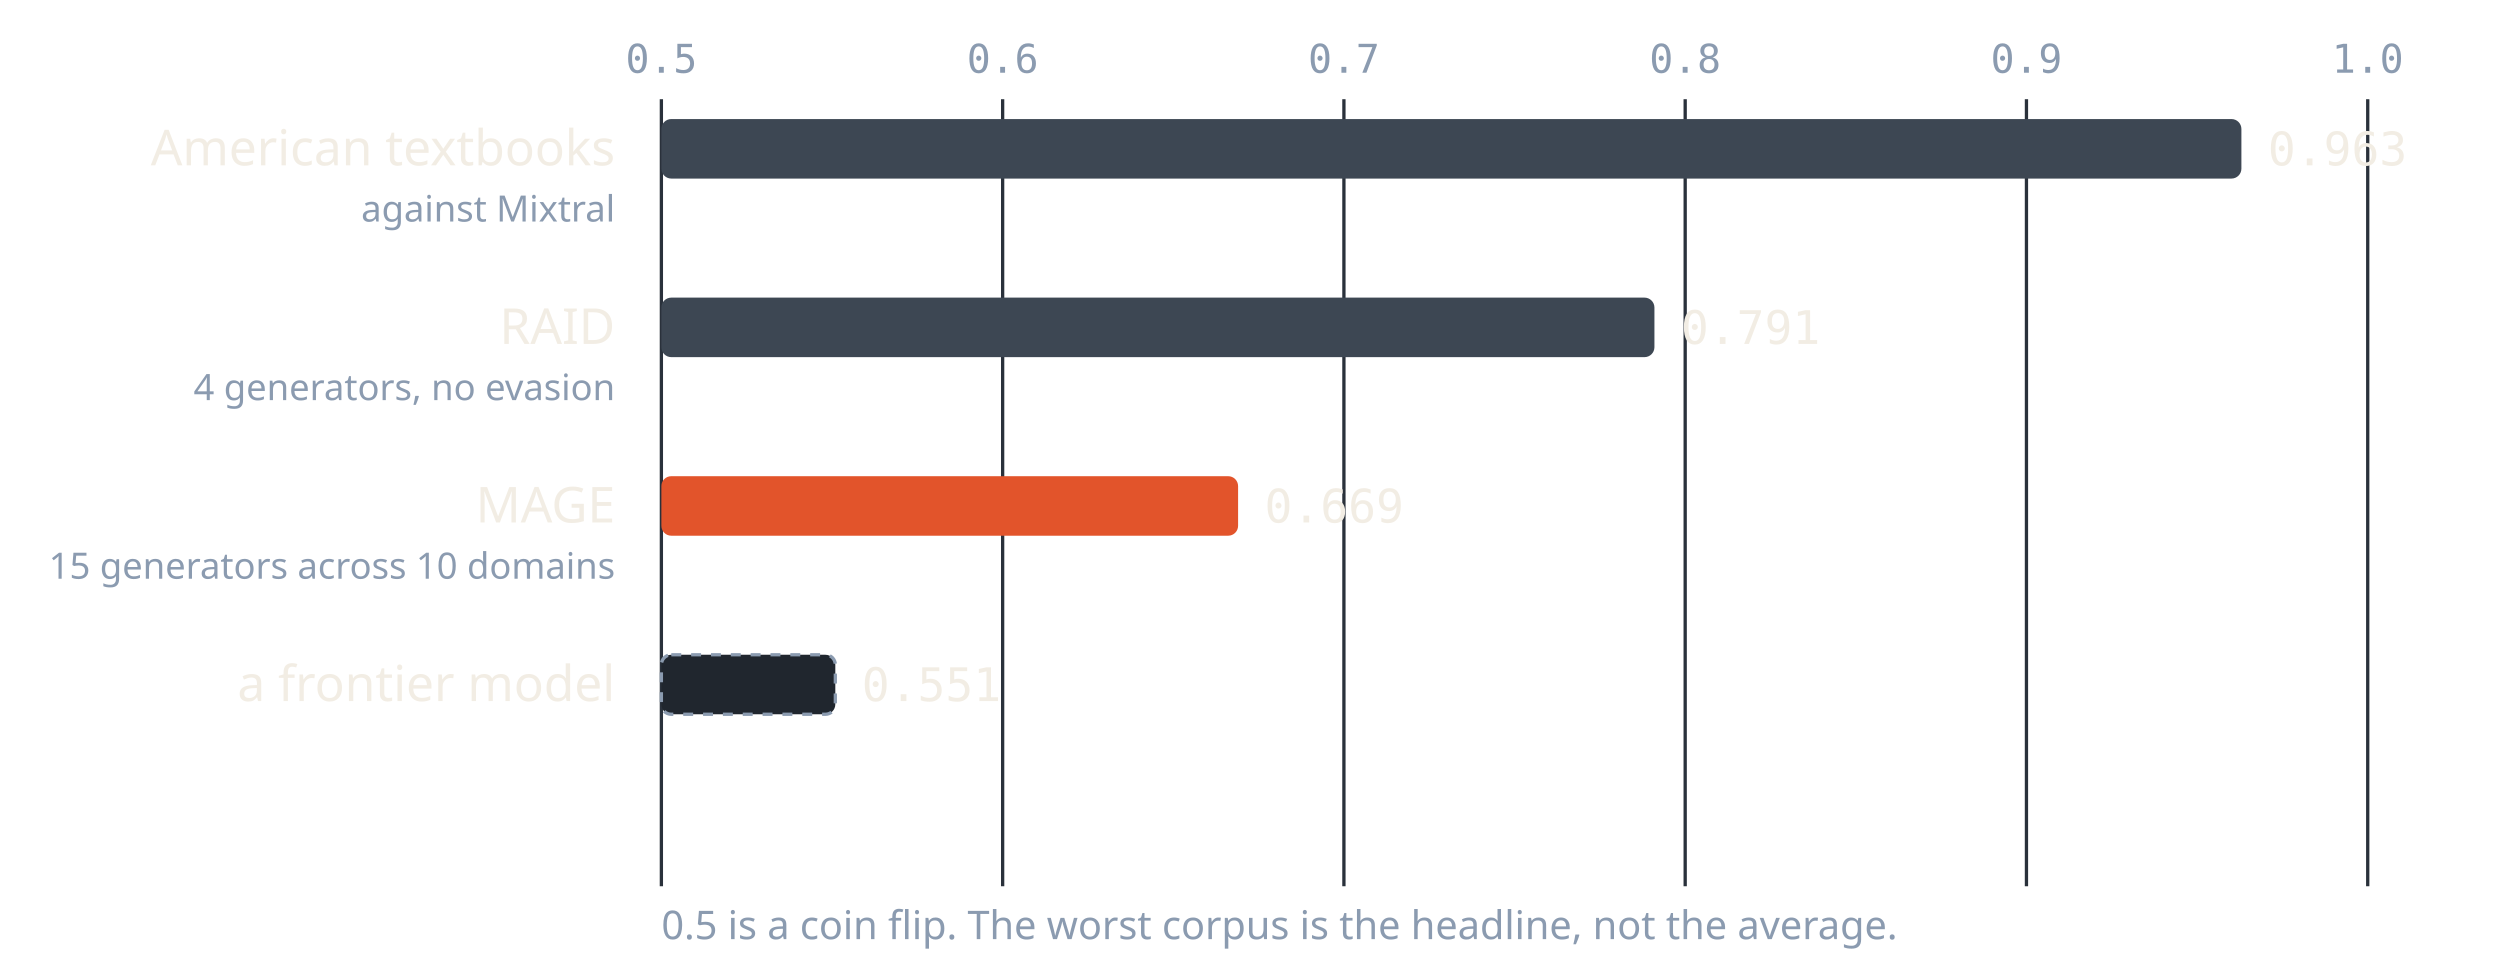
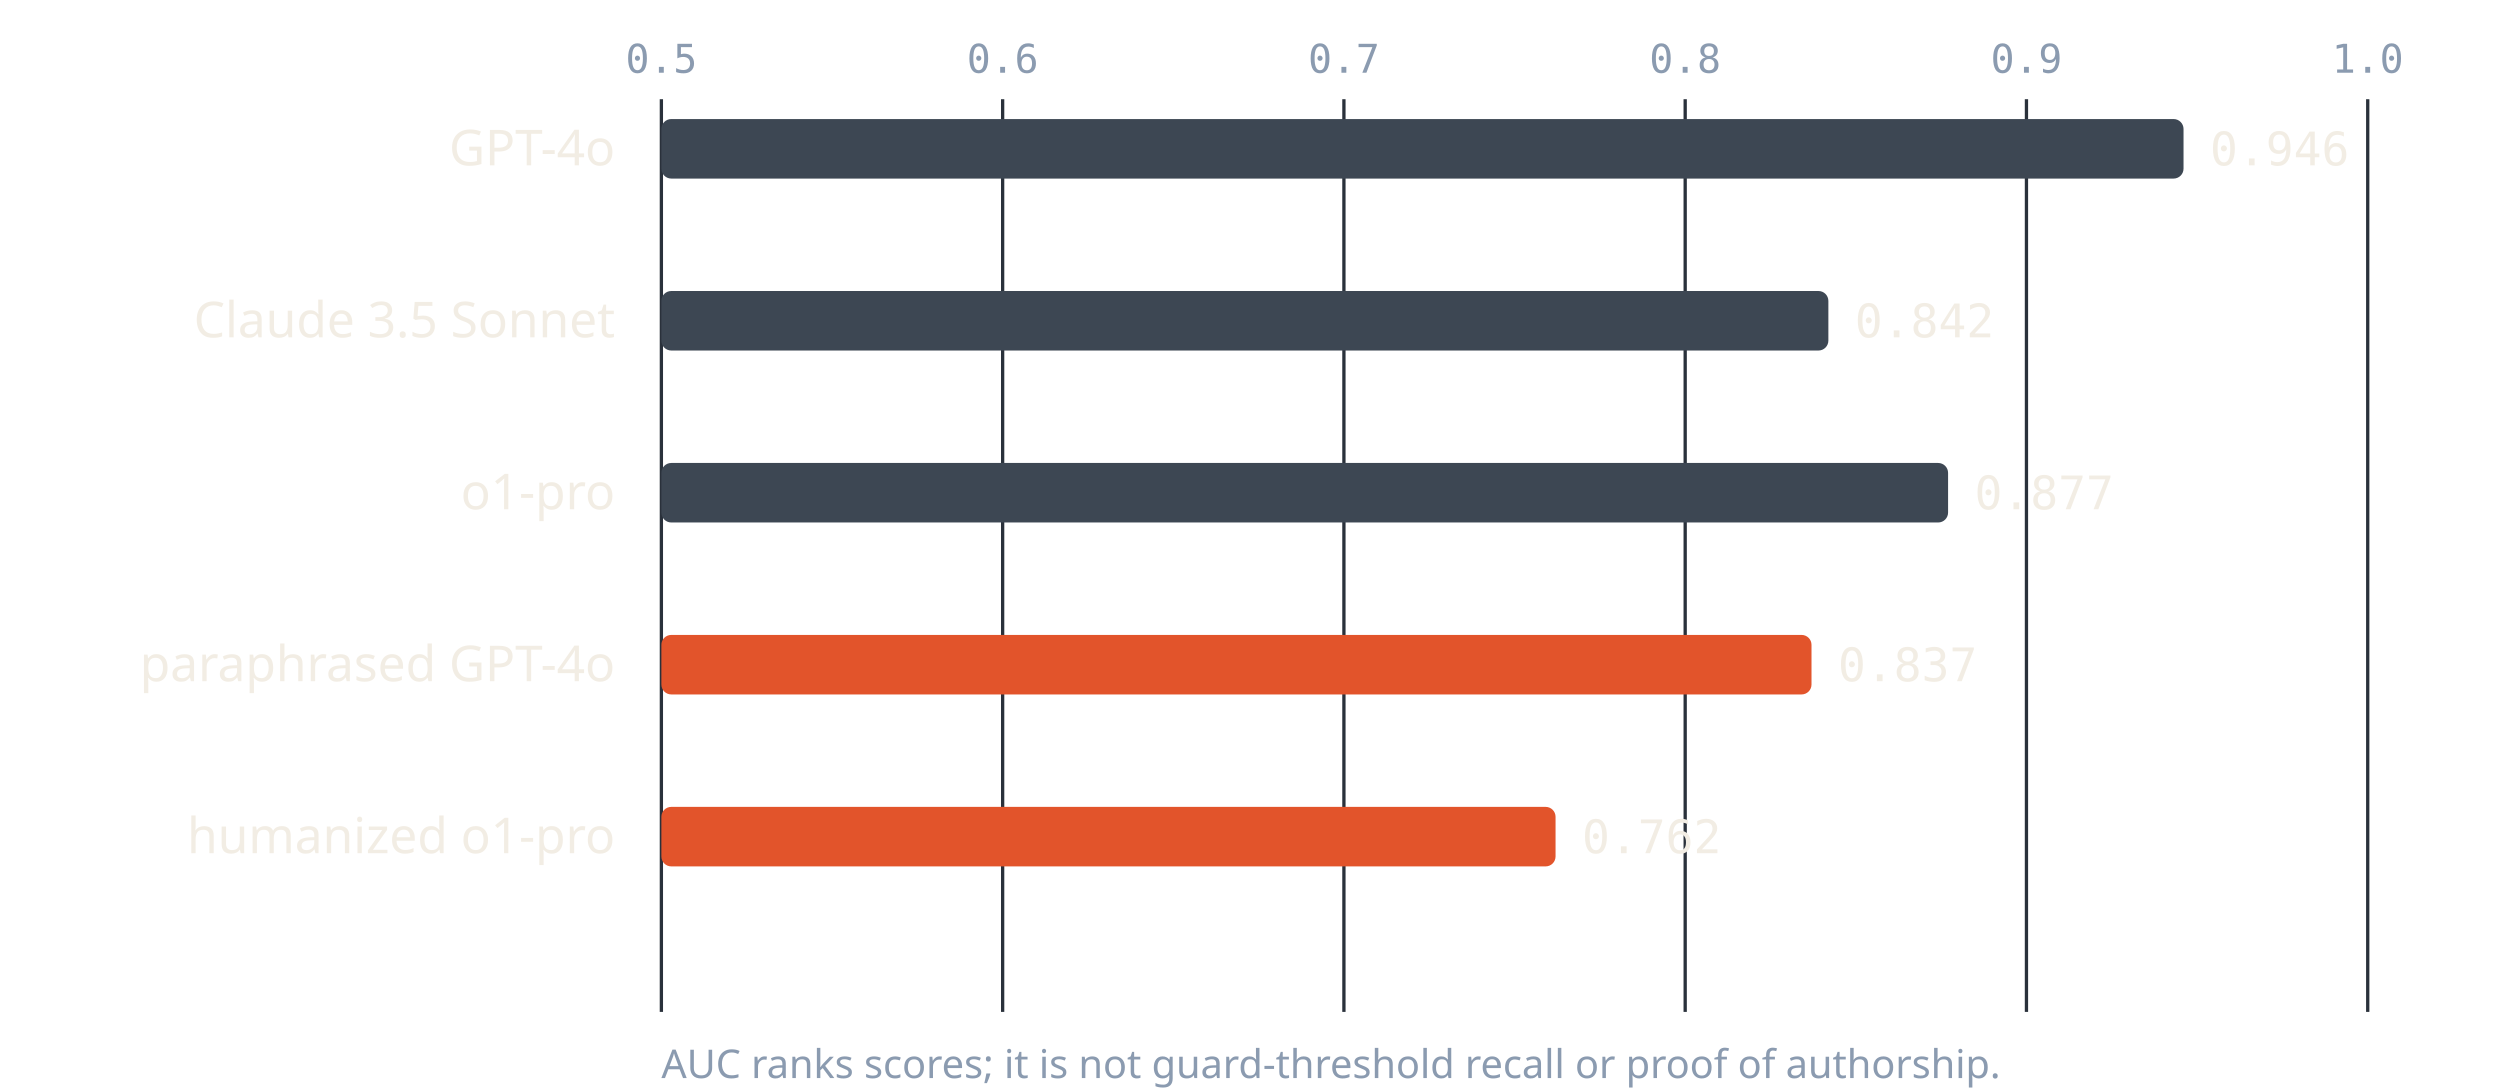
- <svg xmlns="http://www.w3.org/2000/svg" viewBox="0 0 756 288" width="756" height="288" role="img" aria-label="Detection by corpus, ROC-AUC. American textbooks 0.963, RAID 0.791, MAGE 0.669, a frontier model 0.551. 0.5 is a coin flip.">
+ <svg xmlns="http://www.w3.org/2000/svg" viewBox="0 0 756 330" width="756" height="330" role="img" aria-label="Public matched benchmark ROC-AUC. GPT-4o 0.946, Claude 3.5 Sonnet 0.842, o1-pro 0.877, paraphrased GPT-4o 0.837, humanized o1-pro 0.762.">
  <style>text{font-family:ui-sans-serif,system-ui,"Segoe UI",sans-serif}.n{font-family:ui-monospace,Menlo,Consolas,monospace}</style>
-   <line x1="200.0" y1="30" x2="200.0" y2="268" stroke="#2a313b" stroke-width="1" />
+   <line x1="200.0" y1="30" x2="200.0" y2="306" stroke="#2a313b" stroke-width="1" />
  <text x="200.0" y="22" fill="#8b9bb0" font-size="12" text-anchor="middle" class="n">0.5</text>
-   <line x1="303.2" y1="30" x2="303.2" y2="268" stroke="#2a313b" stroke-width="1" />
+   <line x1="303.2" y1="30" x2="303.2" y2="306" stroke="#2a313b" stroke-width="1" />
  <text x="303.2" y="22" fill="#8b9bb0" font-size="12" text-anchor="middle" class="n">0.6</text>
-   <line x1="406.4" y1="30" x2="406.4" y2="268" stroke="#2a313b" stroke-width="1" />
+   <line x1="406.4" y1="30" x2="406.4" y2="306" stroke="#2a313b" stroke-width="1" />
  <text x="406.4" y="22" fill="#8b9bb0" font-size="12" text-anchor="middle" class="n">0.7</text>
-   <line x1="509.6" y1="30" x2="509.6" y2="268" stroke="#2a313b" stroke-width="1" />
+   <line x1="509.6" y1="30" x2="509.6" y2="306" stroke="#2a313b" stroke-width="1" />
  <text x="509.6" y="22" fill="#8b9bb0" font-size="12" text-anchor="middle" class="n">0.8</text>
-   <line x1="612.8" y1="30" x2="612.8" y2="268" stroke="#2a313b" stroke-width="1" />
+   <line x1="612.8" y1="30" x2="612.8" y2="306" stroke="#2a313b" stroke-width="1" />
  <text x="612.8" y="22" fill="#8b9bb0" font-size="12" text-anchor="middle" class="n">0.9</text>
-   <line x1="716.0" y1="30" x2="716.0" y2="268" stroke="#2a313b" stroke-width="1" />
+   <line x1="716.0" y1="30" x2="716.0" y2="306" stroke="#2a313b" stroke-width="1" />
  <text x="716.0" y="22" fill="#8b9bb0" font-size="12" text-anchor="middle" class="n">1.0</text>
-   <text x="186" y="50" fill="#F2EDE4" font-size="15" text-anchor="end">American textbooks</text>
-   <text x="186" y="67" fill="#8b9bb0" font-size="11" text-anchor="end">against Mixtral</text>
-   <rect x="200" y="36" width="477.8" height="18" rx="3" fill="#3d4753" />
-   <text x="685.8" y="50" fill="#F2EDE4" font-size="14" class="n">0.963</text>
-   <text x="186" y="104" fill="#F2EDE4" font-size="15" text-anchor="end">RAID</text>
-   <text x="186" y="121" fill="#8b9bb0" font-size="11" text-anchor="end">4 generators, no evasion</text>
-   <rect x="200" y="90" width="300.3" height="18" rx="3" fill="#3d4753" />
-   <text x="508.3" y="104" fill="#F2EDE4" font-size="14" class="n">0.791</text>
-   <text x="186" y="158" fill="#F2EDE4" font-size="15" text-anchor="end">MAGE</text>
-   <text x="186" y="175" fill="#8b9bb0" font-size="11" text-anchor="end">15 generators across 10 domains</text>
-   <rect x="200" y="144" width="174.4" height="18" rx="3" fill="#E2542B" />
-   <text x="382.4" y="158" fill="#F2EDE4" font-size="14" class="n">0.669</text>
-   <text x="186" y="212" fill="#F2EDE4" font-size="15" text-anchor="end">a frontier model</text>
-   <rect x="200" y="198" width="52.6" height="18" rx="3" fill="#20262e" stroke="#8b9bb0" stroke-width="1" stroke-dasharray="3 3" />
-   <text x="260.6" y="212" fill="#F2EDE4" font-size="14" class="n">0.551</text>
-   <text x="200" y="284" fill="#8b9bb0" font-size="12">0.5 is a coin flip. The worst corpus is the headline, not the average.</text>
+   <text x="186" y="50" fill="#F2EDE4" font-size="15" text-anchor="end">GPT-4o</text>
+   <rect x="200" y="36" width="460.3" height="18" rx="3" fill="#3d4753" />
+   <text x="668.3" y="50" fill="#F2EDE4" font-size="14" class="n">0.946</text>
+   <text x="186" y="102" fill="#F2EDE4" font-size="15" text-anchor="end">Claude 3.5 Sonnet</text>
+   <rect x="200" y="88" width="352.9" height="18" rx="3" fill="#3d4753" />
+   <text x="560.9" y="102" fill="#F2EDE4" font-size="14" class="n">0.842</text>
+   <text x="186" y="154" fill="#F2EDE4" font-size="15" text-anchor="end">o1-pro</text>
+   <rect x="200" y="140" width="389.1" height="18" rx="3" fill="#3d4753" />
+   <text x="597.1" y="154" fill="#F2EDE4" font-size="14" class="n">0.877</text>
+   <text x="186" y="206" fill="#F2EDE4" font-size="15" text-anchor="end">paraphrased GPT-4o</text>
+   <rect x="200" y="192" width="347.8" height="18" rx="3" fill="#E2542B" />
+   <text x="555.8" y="206" fill="#F2EDE4" font-size="14" class="n">0.837</text>
+   <text x="186" y="258" fill="#F2EDE4" font-size="15" text-anchor="end">humanized o1-pro</text>
+   <rect x="200" y="244" width="270.4" height="18" rx="3" fill="#E2542B" />
+   <text x="478.4" y="258" fill="#F2EDE4" font-size="14" class="n">0.762</text>
+   <text x="200" y="326" fill="#8b9bb0" font-size="12">AUC ranks scores; it is not guard-threshold recall or proof of authorship.</text>
</svg>
